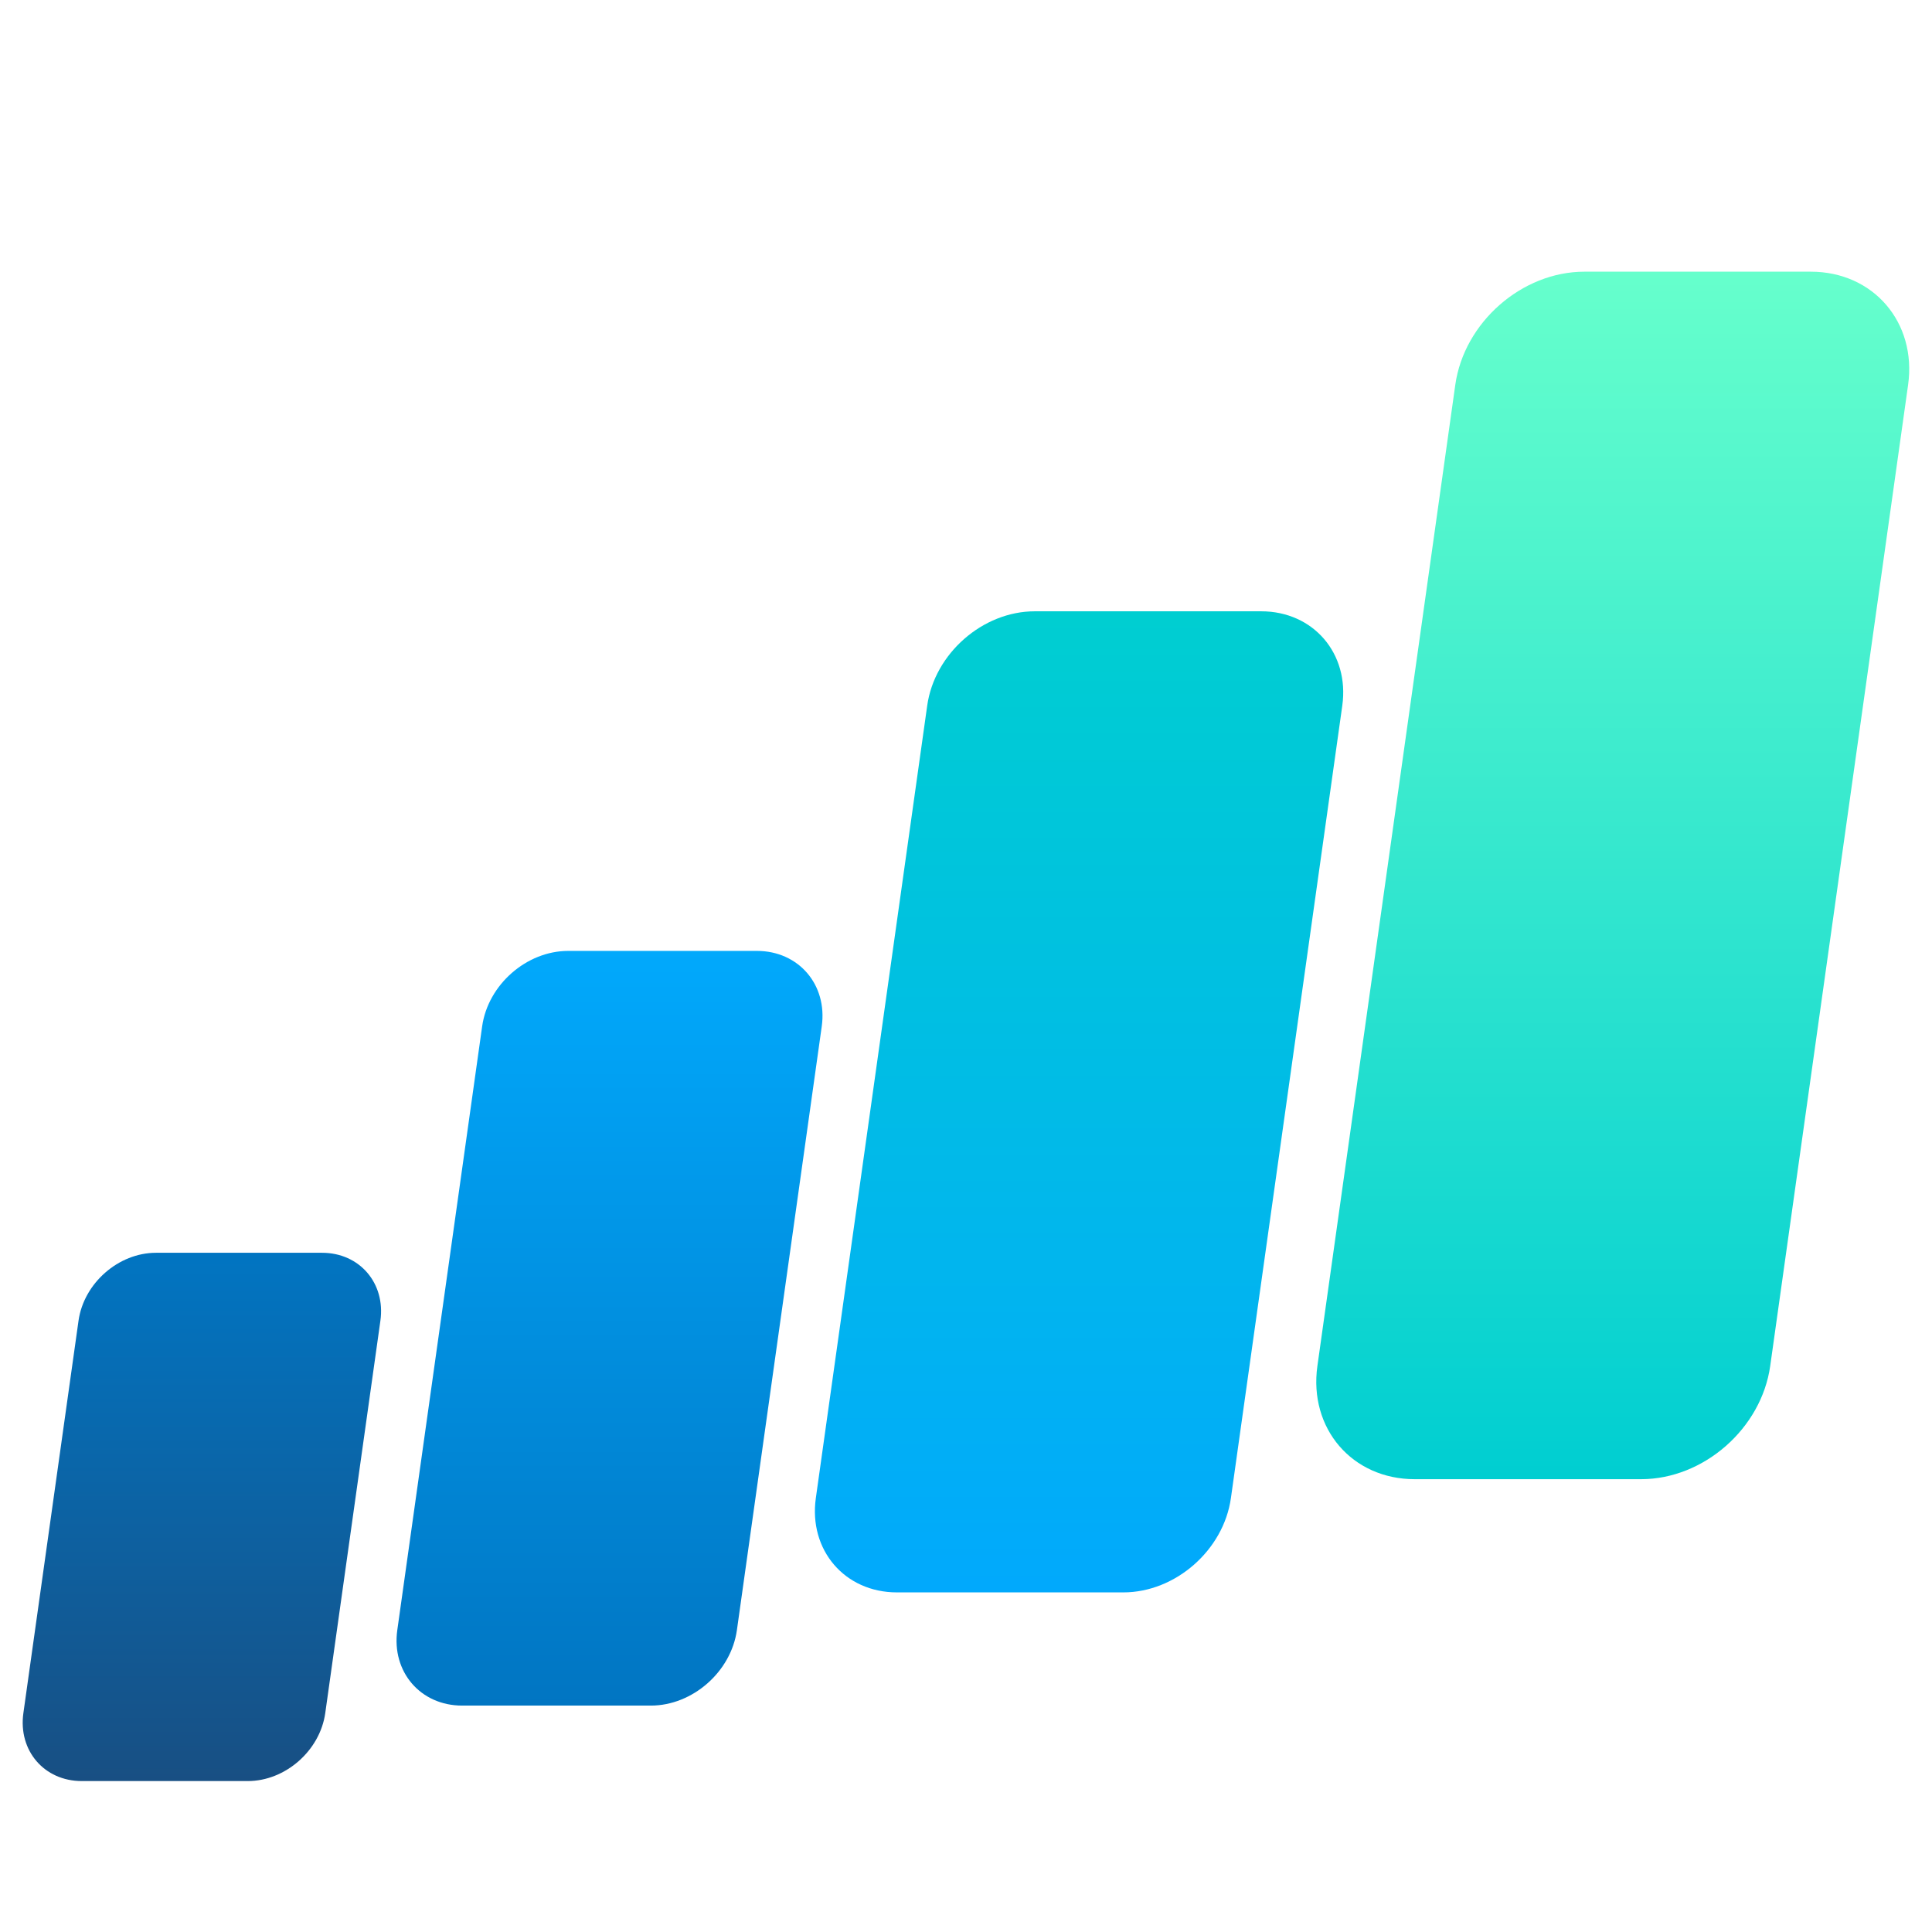
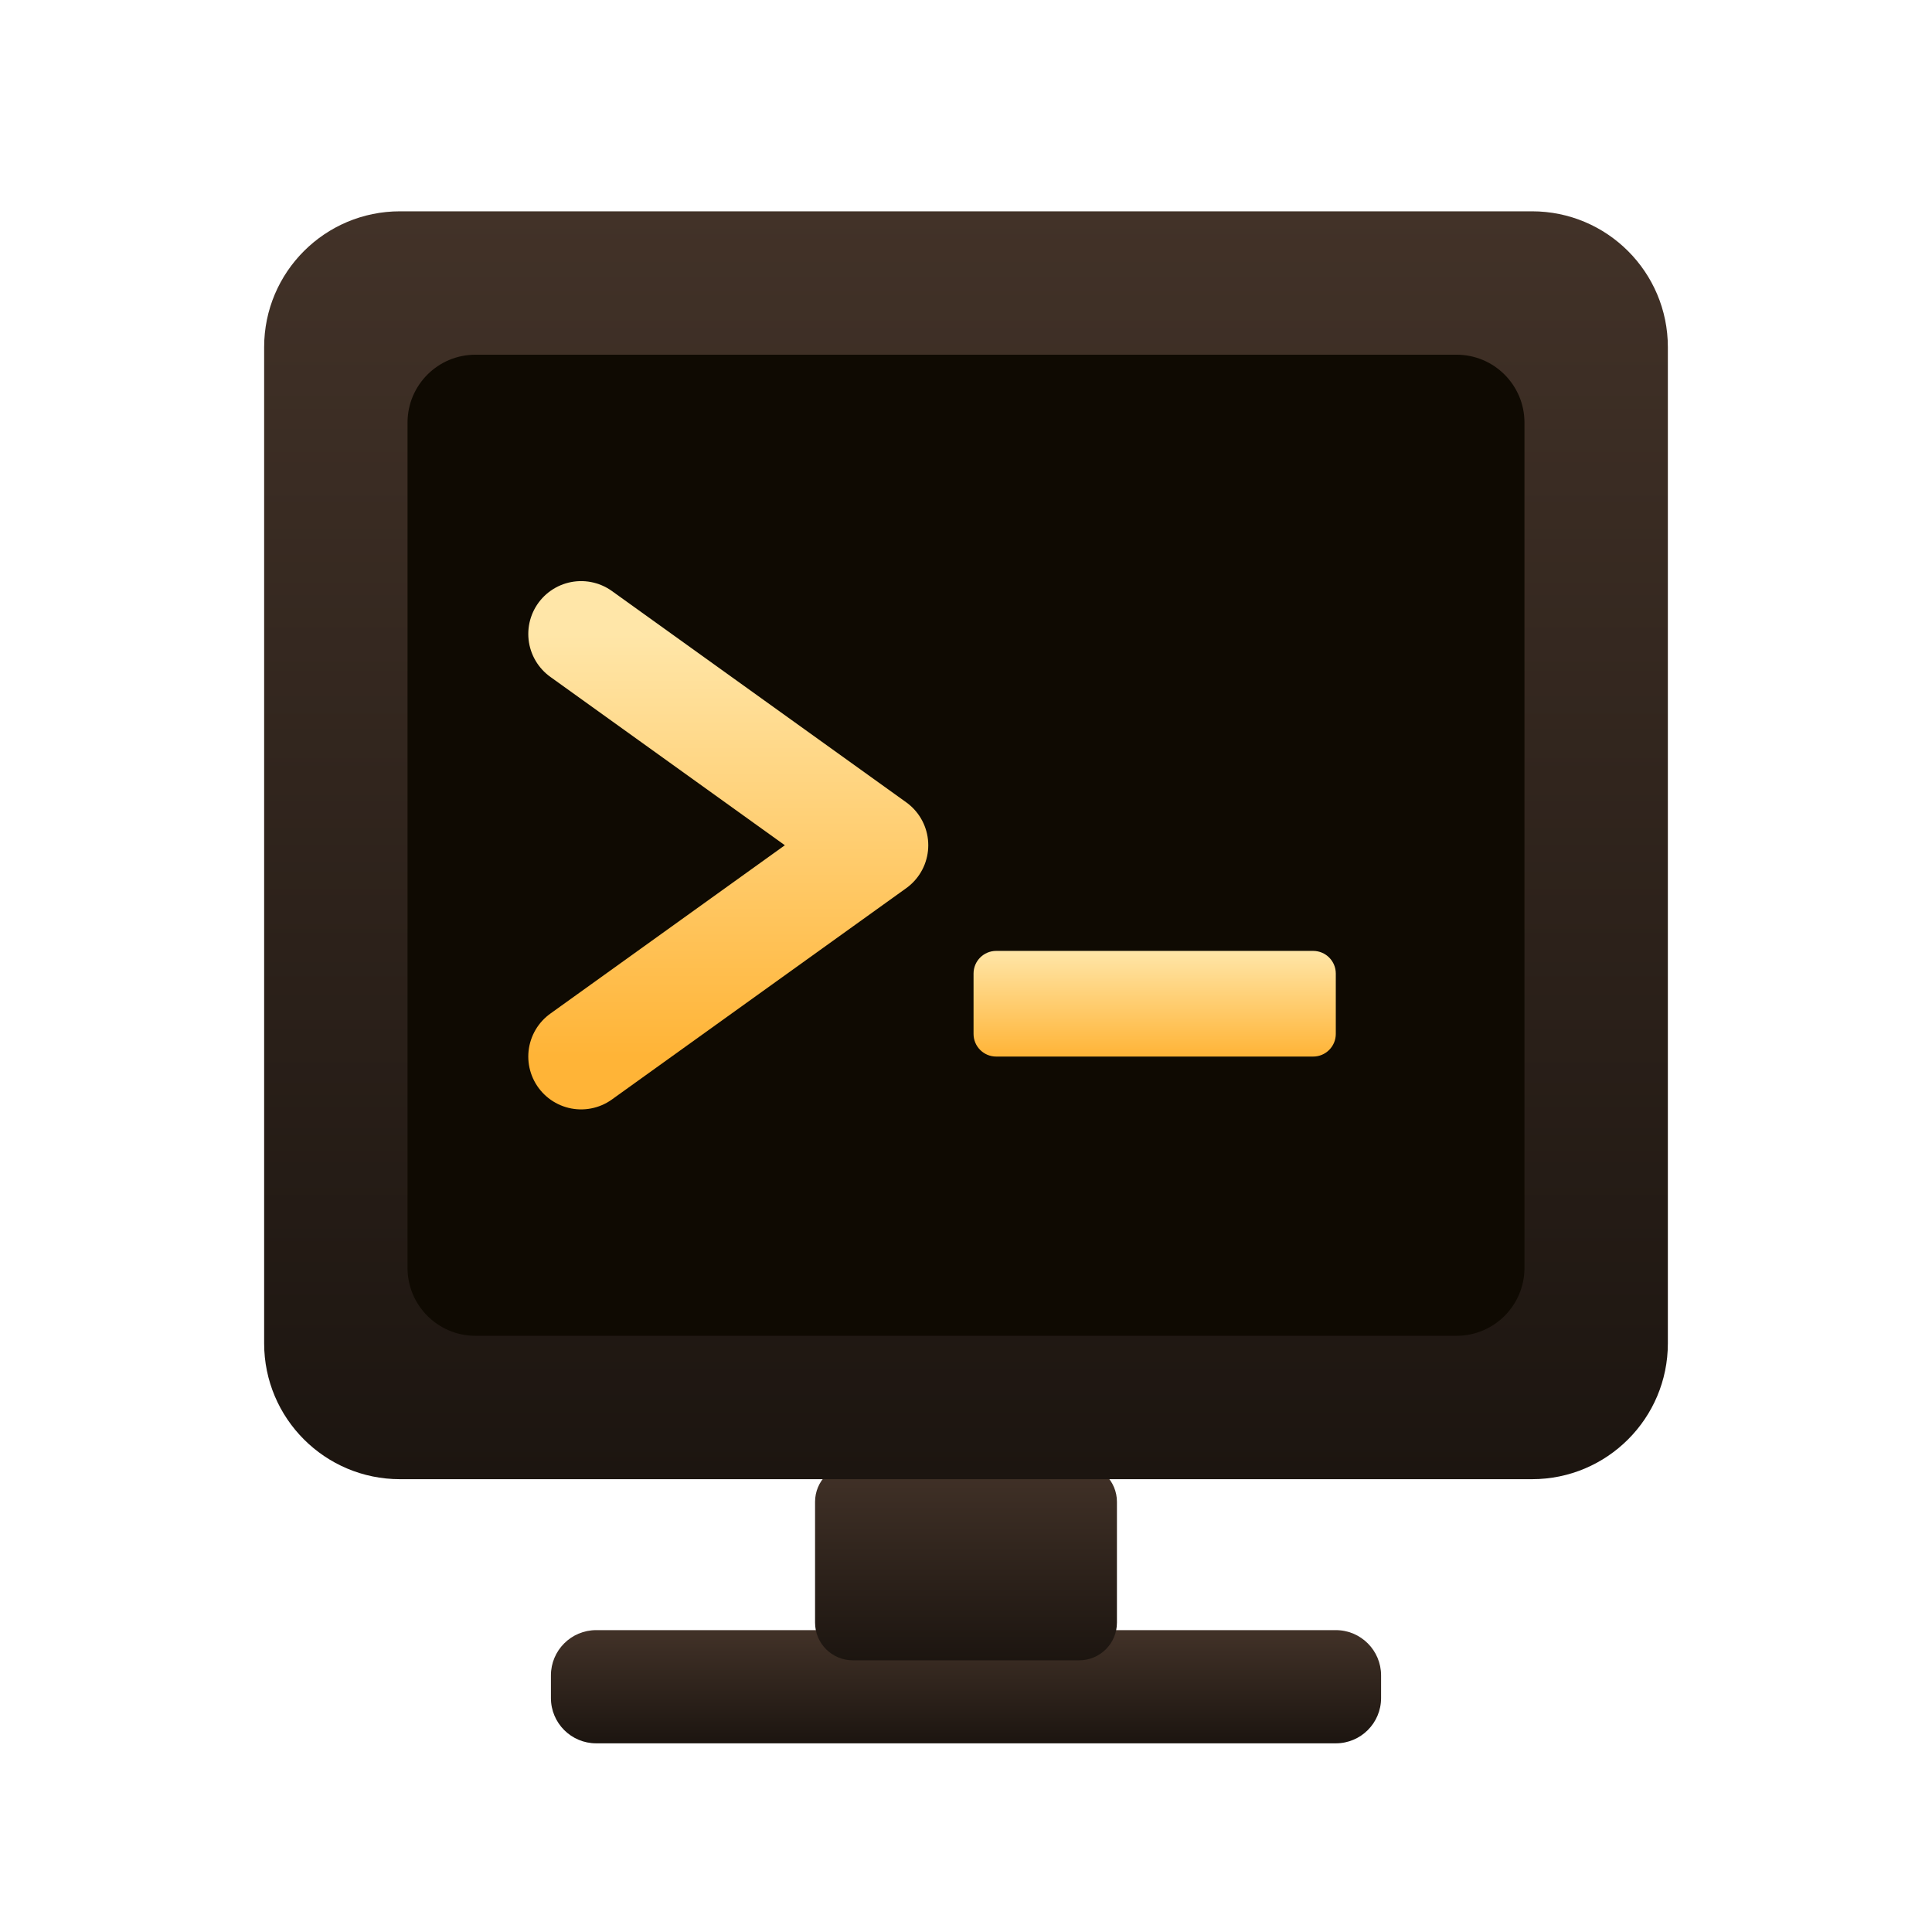
- <svg xmlns="http://www.w3.org/2000/svg" viewBox="0 0 512 512" version="1.0" id="zap">
-   <defs id="defs8">
-     <linearGradient id="g1" x1="0" y1="1" x2="0" y2="0">
-       <stop offset="0%" stop-color="#184f83" id="stop1" />
-       <stop offset="100%" stop-color="#0175c2" id="stop2" />
+ <svg xmlns="http://www.w3.org/2000/svg" viewBox="0 0 512 512" version="1.0" id="phosphor">
+   <defs>
+     <linearGradient id="bezel" x1="0" y1="0" x2="0" y2="1">
+       <stop offset="0%" stop-color="#423228" />
+       <stop offset="100%" stop-color="#1c1510" />
    </linearGradient>
-     <linearGradient id="g2" x1="0" y1="1" x2="0" y2="0">
-       <stop offset="0%" stop-color="#0175c2" id="stop3" />
-       <stop offset="100%" stop-color="#01a9fc" id="stop4" />
-     </linearGradient>
-     <linearGradient id="g3" x1="0" y1="1" x2="0" y2="0">
-       <stop offset="0%" stop-color="#01a9fc" id="stop5" />
-       <stop offset="100%" stop-color="#00ced1" id="stop6" />
-     </linearGradient>
-     <linearGradient id="g4" x1="0" y1="1" x2="0" y2="0">
-       <stop offset="0%" stop-color="#00ced1" id="stop7" />
-       <stop offset="100%" stop-color="#66ffcc" id="stop8" />
+     <linearGradient id="glow" x1="0" y1="1" x2="0" y2="0">
+       <stop offset="0%" stop-color="#ffb437" />
+       <stop offset="100%" stop-color="#ffe6a8" />
    </linearGradient>
  </defs>
-   <g transform="skewX(-8)" id="g11">
-     <rect x="70" y="332" width="80" height="140" rx="18" fill="url(#g1)" id="rect1" />
-     <rect x="166" y="252" width="90" height="200" rx="20" fill="url(#g2)" id="rect2" />
-     <rect x="272" y="162" width="110" height="260" rx="25" fill="url(#g3)" id="rect3" />
-     <rect x="400" y="72" width="120" height="320" rx="30" fill="url(#g4)" id="rect4" />
-   </g>
+   <rect x="146" y="432" width="220" height="30" rx="12" fill="url(#bezel)" />
+   <rect x="216" y="388" width="80" height="52" rx="10" fill="url(#bezel)" />
+   <rect x="70" y="56" width="372" height="336" rx="36" fill="url(#bezel)" />
+   <rect x="108" y="94" width="296" height="260" rx="18" fill="#0f0a02" />
+   <path d="M 154 168 L 232 224 L 154 280" fill="none" stroke="url(#glow)" stroke-width="28" stroke-linecap="round" stroke-linejoin="round" />
+   <rect x="258" y="252" width="96" height="28" rx="6" fill="url(#glow)" />
</svg>
